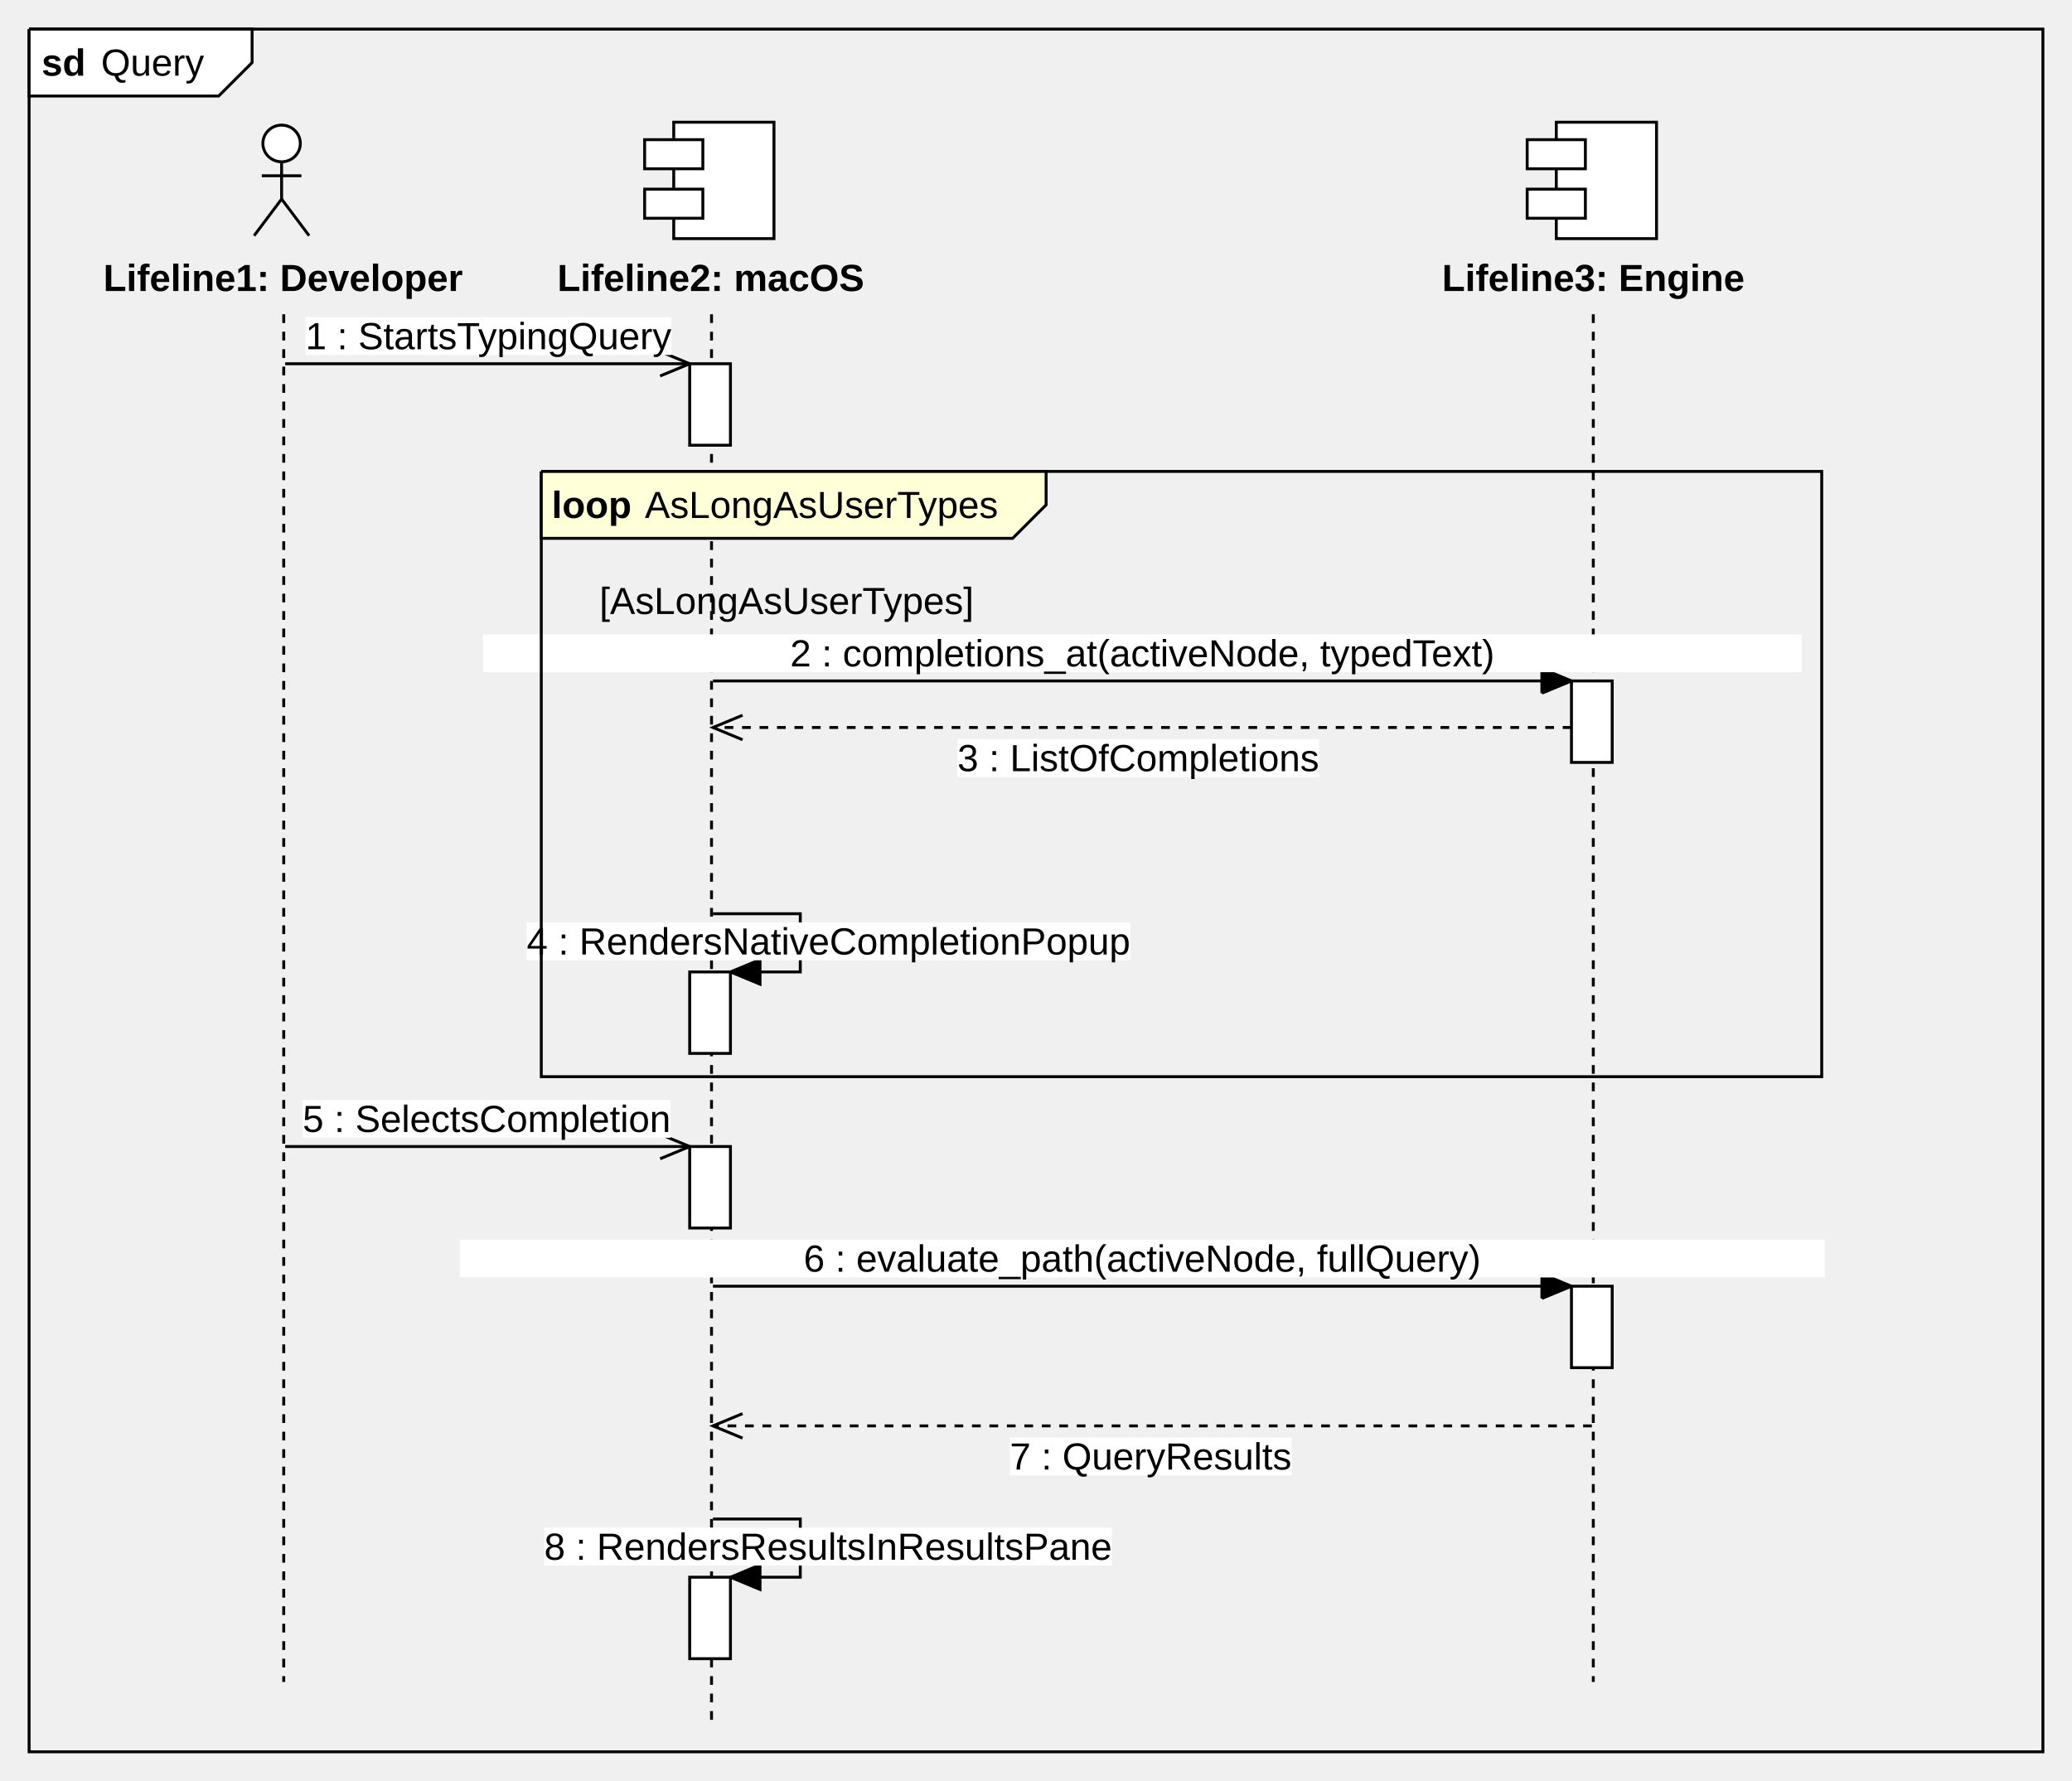
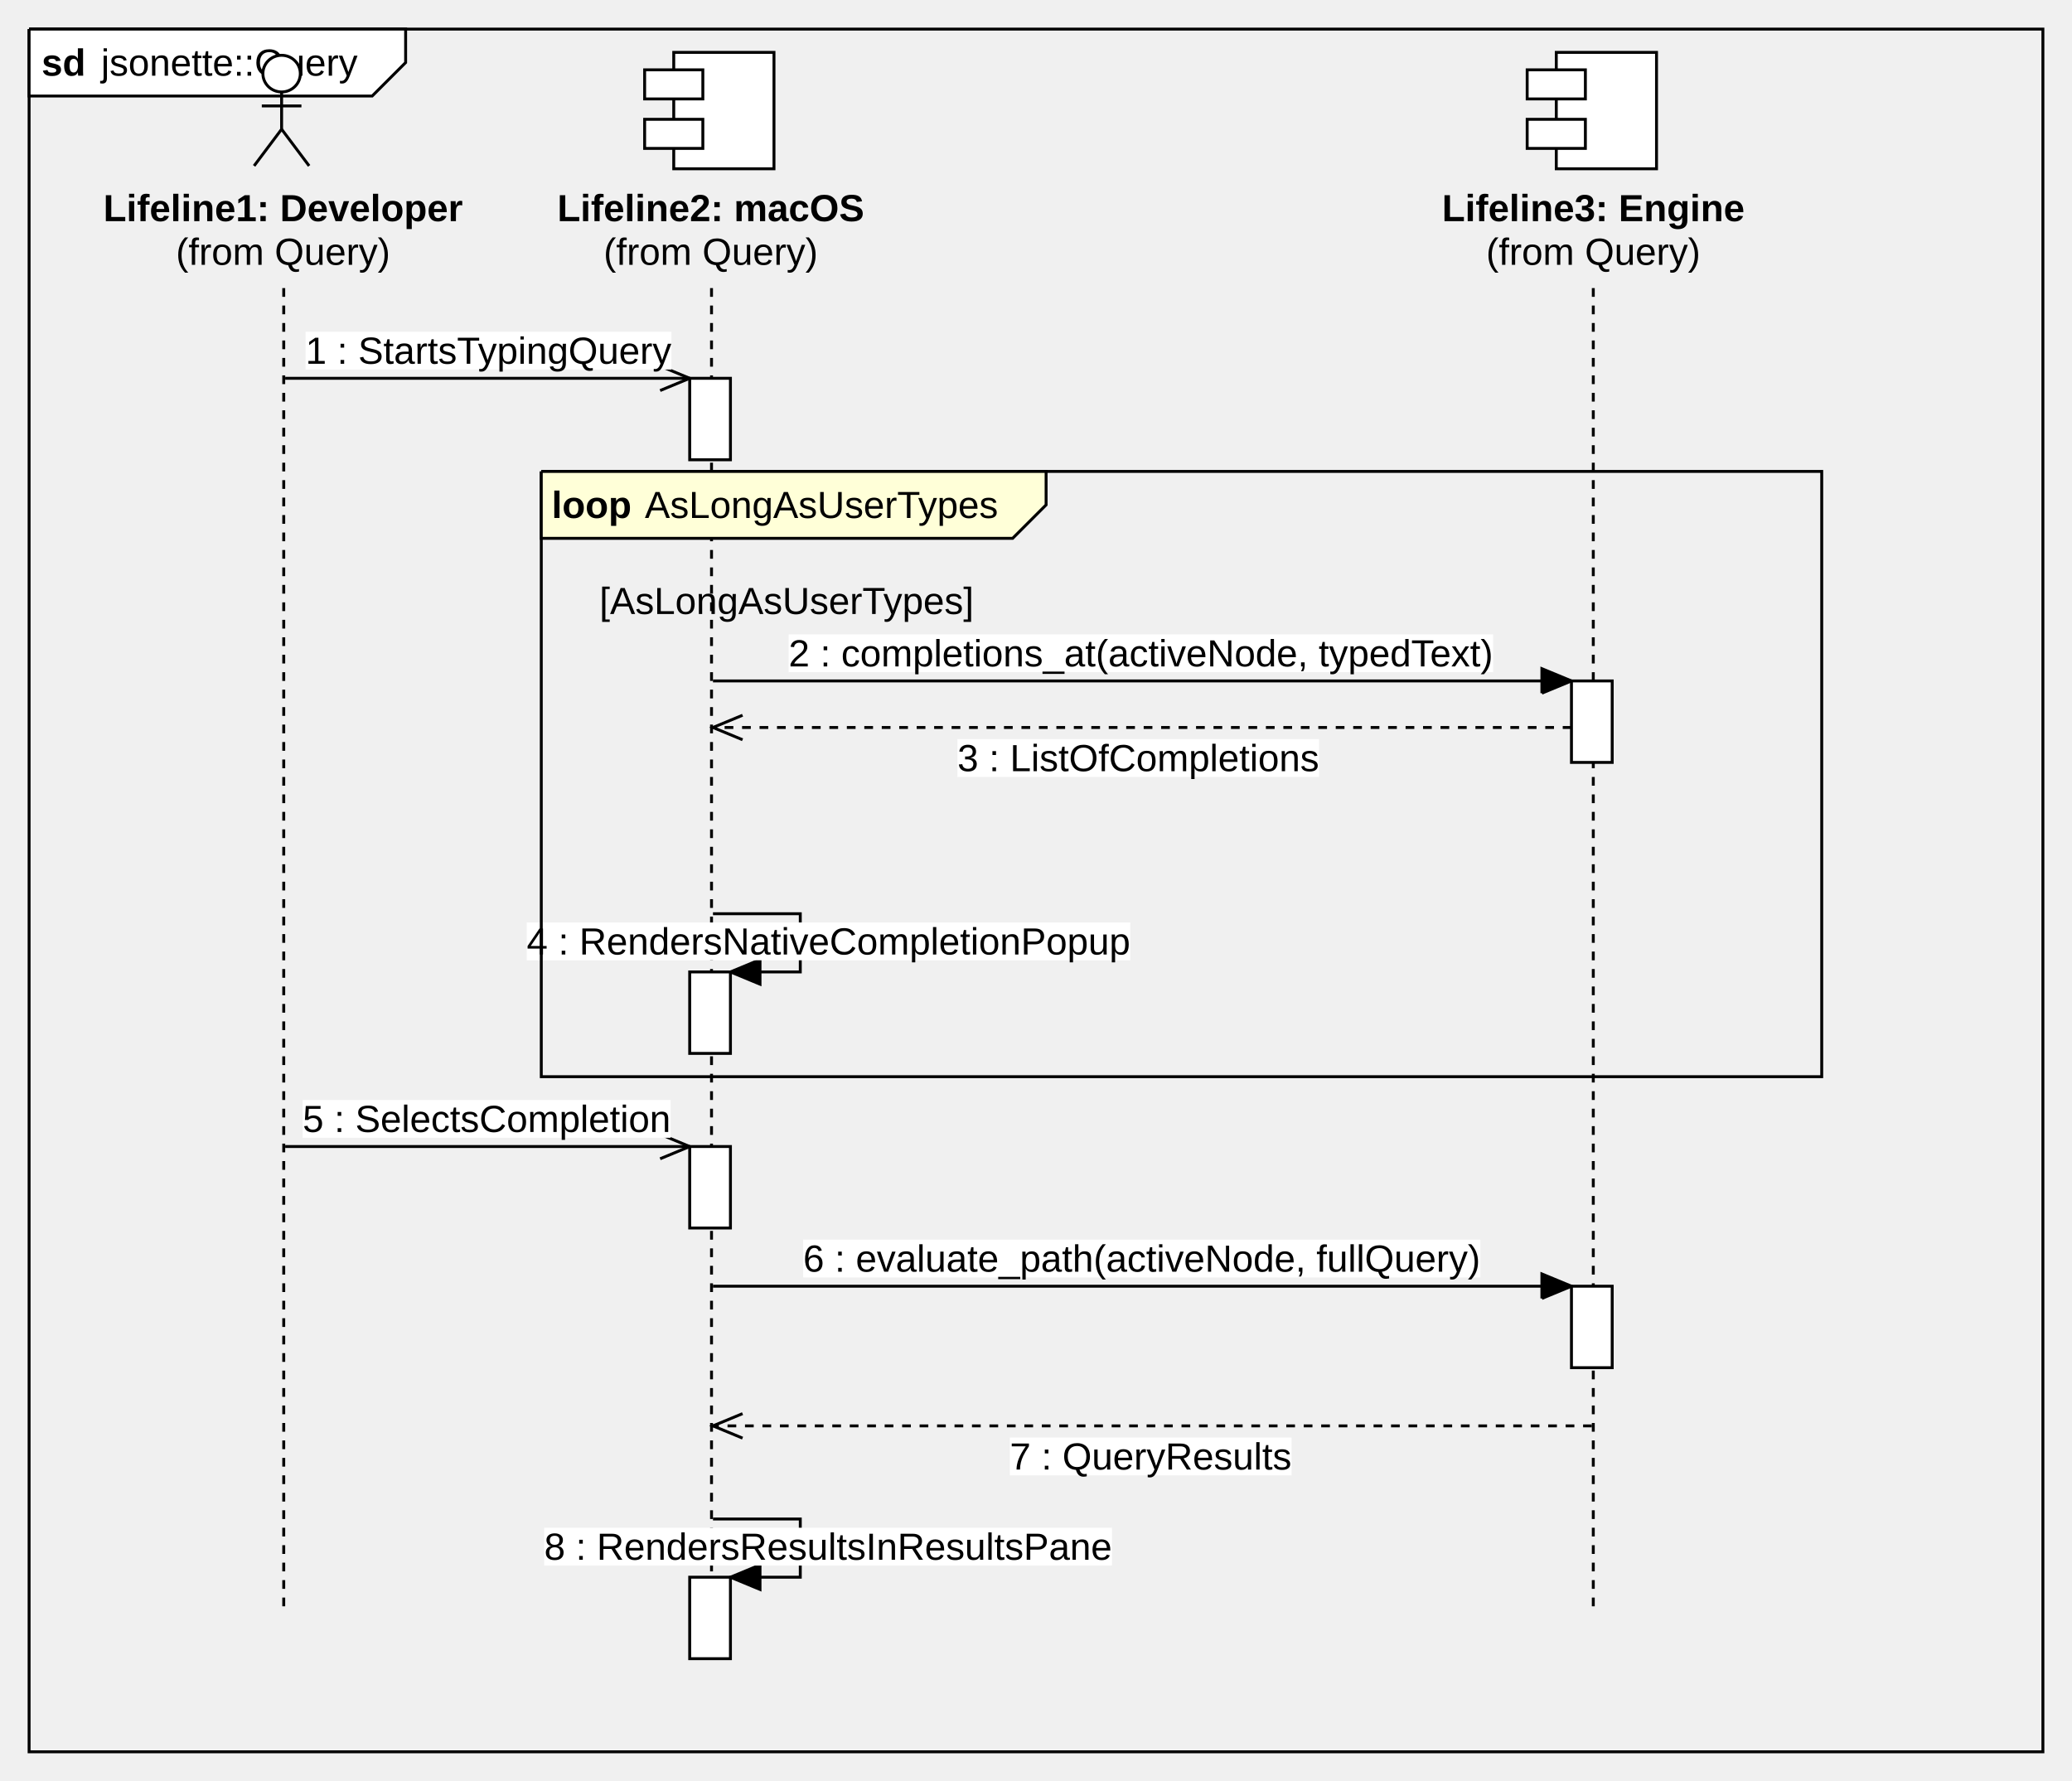
<svg xmlns="http://www.w3.org/2000/svg" version="1.1" width="712" height="612">
  <defs />
  <g>
    <g>
      <path fill="none" stroke="#000000" paint-order="fill stroke markers" d=" M 10 10 L 702 10 L 702 602 L 10 602 L 10 10" stroke-miterlimit="10" stroke-dasharray="" />
    </g>
    <g>
-       <path fill="#ffffff" stroke="none" paint-order="stroke fill markers" d=" M 10 10 L 10 33 L 75.131 33 L 86.631 21.5 L 86.631 10 L 10 10" />
-     </g>
-     <g>
-       <path fill="none" stroke="#000000" paint-order="fill stroke markers" d=" M 10 10 L 10 33 L 75.131 33 L 86.631 21.5 L 86.631 10 L 10 10 L 10 10" stroke-miterlimit="10" stroke-dasharray="" />
-     </g>
-     <g>
-       <g>
-         <path fill="none" stroke="none" />
-         <text fill="#000000" stroke="none" font-family="Arial" font-size="13px" font-style="normal" font-weight="normal" text-decoration="undefined" x="50.43" y="19.5" text-anchor="middle" dominant-baseline="central" transform="matrix(1 0 0 1 2 2)">Query</text>
-       </g>
-     </g>
-     <g>
-       <g>
-         <path fill="none" stroke="none" />
-         <text fill="#000000" stroke="none" font-family="Arial" font-size="13px" font-style="normal" font-weight="bold" text-decoration="undefined" x="19.865" y="19.5" text-anchor="middle" dominant-baseline="central" transform="matrix(1 0 0 1 2 2)">sd</text>
-       </g>
-     </g>
-     <g>
-       <path fill="#ffffff" stroke="none" paint-order="stroke fill markers" d=" M 90.34 49.3 C 90.34 45.821 93.218 43 96.769 43 C 100.32 43 103.198 45.821 103.198 49.3 C 103.198 52.779 100.32 55.6 96.769 55.6 C 93.218 55.6 90.34 52.779 90.34 49.3 Z" />
-     </g>
-     <g>
-       <path fill="none" stroke="#000000" paint-order="fill stroke markers" d=" M 90.34 49.3 C 90.34 45.821 93.218 43 96.769 43 C 100.32 43 103.198 45.821 103.198 49.3 C 103.198 52.779 100.32 55.6 96.769 55.6 C 93.218 55.6 90.34 52.779 90.34 49.3 Z" stroke-miterlimit="10" stroke-dasharray="" />
-     </g>
-     <g>
-       <path fill="none" stroke="#000000" paint-order="fill stroke markers" d=" M 96.769 55.6 L 96.769 68.4" stroke-miterlimit="10" stroke-dasharray="" />
-     </g>
-     <g>
-       <path fill="none" stroke="#000000" paint-order="fill stroke markers" d=" M 89.962 60.4 L 103.576 60.4" stroke-miterlimit="10" stroke-dasharray="" />
-     </g>
-     <g>
-       <path fill="none" stroke="#000000" paint-order="fill stroke markers" d=" M 96.769 68.4 L 87.314 81" stroke-miterlimit="10" stroke-dasharray="" />
-     </g>
-     <g>
-       <path fill="none" stroke="#000000" paint-order="fill stroke markers" d=" M 96.769 68.4 L 106.224 81" stroke-miterlimit="10" stroke-dasharray="" />
-     </g>
-     <g>
-       <g>
-         <path fill="none" stroke="none" />
-         <text fill="#000000" stroke="none" font-family="Arial" font-size="13px" font-style="normal" font-weight="bold" text-decoration="undefined" x="95.269" y="93.5" text-anchor="middle" dominant-baseline="central" transform="matrix(1 0 0 1 2 2)">Lifeline1: Developer</text>
-       </g>
-     </g>
-     <g>
-       <path fill="none" stroke="#000000" paint-order="fill stroke markers" d=" M 97.5 108 L 97.5 578" stroke-miterlimit="10" stroke-dasharray="3" />
-     </g>
-     <g>
-       <rect fill="#ffffff" stroke="none" x="229.517" y="40" width="34.444" height="40" transform="matrix(1 0 0 1 2 2)" />
-     </g>
-     <g>
-       <path fill="none" stroke="#000000" paint-order="fill stroke markers" d=" M 231.517 42 L 265.962 42 L 265.962 82 L 231.517 82 L 231.517 42 Z Z" stroke-miterlimit="10" stroke-dasharray="" />
-     </g>
-     <g>
-       <rect fill="#ffffff" stroke="none" x="219.517" y="46" width="20" height="10" transform="matrix(1 0 0 1 2 2)" />
-     </g>
-     <g>
-       <path fill="none" stroke="#000000" paint-order="fill stroke markers" d=" M 221.517 48 L 241.517 48 L 241.517 58 L 221.517 58 L 221.517 48 Z Z" stroke-miterlimit="10" stroke-dasharray="" />
-     </g>
-     <g>
-       <rect fill="#ffffff" stroke="none" x="219.517" y="63" width="20" height="10" transform="matrix(1 0 0 1 2 2)" />
-     </g>
-     <g>
-       <path fill="none" stroke="#000000" paint-order="fill stroke markers" d=" M 221.517 65 L 241.517 65 L 241.517 75 L 221.517 75 L 221.517 65 Z Z" stroke-miterlimit="10" stroke-dasharray="" />
-     </g>
-     <g>
-       <g>
-         <path fill="none" stroke="none" />
-         <text fill="#000000" stroke="none" font-family="Arial" font-size="13px" font-style="normal" font-weight="bold" text-decoration="undefined" x="242.24" y="93.5" text-anchor="middle" dominant-baseline="central" transform="matrix(1 0 0 1 2 2)">Lifeline2: macOS</text>
-       </g>
-     </g>
-     <g>
-       <path fill="none" stroke="#000000" paint-order="fill stroke markers" d=" M 244.5 108 L 244.5 592" stroke-miterlimit="10" stroke-dasharray="3" />
-     </g>
-     <g>
-       <rect fill="#ffffff" stroke="none" x="532.784" y="40" width="34.444" height="40" transform="matrix(1 0 0 1 2 2)" />
-     </g>
-     <g>
-       <path fill="none" stroke="#000000" paint-order="fill stroke markers" d=" M 534.784 42 L 569.229 42 L 569.229 82 L 534.784 82 L 534.784 42 Z Z" stroke-miterlimit="10" stroke-dasharray="" />
-     </g>
-     <g>
-       <rect fill="#ffffff" stroke="none" x="522.784" y="46" width="20" height="10" transform="matrix(1 0 0 1 2 2)" />
-     </g>
-     <g>
-       <path fill="none" stroke="#000000" paint-order="fill stroke markers" d=" M 524.784 48 L 544.784 48 L 544.784 58 L 524.784 58 L 524.784 48 Z Z" stroke-miterlimit="10" stroke-dasharray="" />
-     </g>
-     <g>
-       <rect fill="#ffffff" stroke="none" x="522.784" y="63" width="20" height="10" transform="matrix(1 0 0 1 2 2)" />
-     </g>
-     <g>
-       <path fill="none" stroke="#000000" paint-order="fill stroke markers" d=" M 524.784 65 L 544.784 65 L 544.784 75 L 524.784 75 L 524.784 65 Z Z" stroke-miterlimit="10" stroke-dasharray="" />
-     </g>
-     <g>
-       <g>
-         <path fill="none" stroke="none" />
-         <text fill="#000000" stroke="none" font-family="Arial" font-size="13px" font-style="normal" font-weight="bold" text-decoration="undefined" x="545.506" y="93.5" text-anchor="middle" dominant-baseline="central" transform="matrix(1 0 0 1 2 2)">Lifeline3: Engine</text>
-       </g>
-     </g>
-     <g>
-       <path fill="none" stroke="#000000" paint-order="fill stroke markers" d=" M 547.5 108 L 547.5 578" stroke-miterlimit="10" stroke-dasharray="3" />
-     </g>
-     <g>
-       <path fill="none" stroke="#000000" paint-order="fill stroke markers" d=" M 98 125 L 237 125" stroke-miterlimit="10" stroke-dasharray="" />
-     </g>
-     <g>
-       <path fill="none" stroke="#000000" paint-order="fill stroke markers" d=" M 226.837 129.21 L 237 125 L 226.837 120.79" stroke-miterlimit="10" stroke-dasharray="" />
-     </g>
-     <g>
-       <rect fill="#ffffff" stroke="none" x="103" y="107" width="125.722" height="13" transform="matrix(1 0 0 1 2 2)" />
-     </g>
-     <g>
-       <g>
-         <path fill="none" stroke="none" />
-         <text fill="#000000" stroke="none" font-family="Arial" font-size="13px" font-style="normal" font-weight="normal" text-decoration="undefined" x="165.861" y="113.5" text-anchor="middle" dominant-baseline="central" transform="matrix(1 0 0 1 2 2)">1 : StartsTypingQuery</text>
-       </g>
-     </g>
-     <g>
-       <rect fill="#ffffff" stroke="none" x="235" y="123" width="14" height="28" transform="matrix(1 0 0 1 2 2)" />
-     </g>
-     <g>
-       <path fill="none" stroke="#000000" paint-order="fill stroke markers" d=" M 237 125 L 251 125 L 251 153 L 237 153 L 237 125 Z Z" stroke-miterlimit="10" stroke-dasharray="" />
+       <path fill="#ffffff" stroke="none" paint-order="stroke fill markers" d=" M 10 10 L 10 33 L 127.886 33 L 139.386 21.5 L 139.386 10 L 10 10" />
+     </g>
+     <g>
+       <path fill="none" stroke="#000000" paint-order="fill stroke markers" d=" M 10 10 L 10 33 L 127.886 33 L 139.386 21.5 L 139.386 10 L 10 10 L 10 10" stroke-miterlimit="10" stroke-dasharray="" />
+     </g>
+     <g>
+       <g>
+         <path fill="none" stroke="none" />
+         <text fill="#000000" stroke="none" font-family="Arial" font-size="13px" font-style="normal" font-weight="normal" text-decoration="undefined" x="76.808" y="43.5" text-anchor="middle" dominant-baseline="central" transform="matrix(1 0 0 1 2 -22)">jsonette::Query</text>
+       </g>
+     </g>
+     <g>
+       <g>
+         <path fill="none" stroke="none" />
+         <text fill="#000000" stroke="none" font-family="Arial" font-size="13px" font-style="normal" font-weight="bold" text-decoration="undefined" x="19.865" y="43.5" text-anchor="middle" dominant-baseline="central" transform="matrix(1 0 0 1 2 -22)">sd</text>
+       </g>
+     </g>
+     <g>
+       <path fill="#ffffff" stroke="none" paint-order="stroke fill markers" d=" M 90.34 25.3 C 90.34 21.821 93.218 19 96.769 19 C 100.32 19 103.198 21.821 103.198 25.3 C 103.198 28.779 100.32 31.6 96.769 31.6 C 93.218 31.6 90.34 28.779 90.34 25.3 Z" />
+     </g>
+     <g>
+       <path fill="none" stroke="#000000" paint-order="fill stroke markers" d=" M 90.34 25.3 C 90.34 21.821 93.218 19 96.769 19 C 100.32 19 103.198 21.821 103.198 25.3 C 103.198 28.779 100.32 31.6 96.769 31.6 C 93.218 31.6 90.34 28.779 90.34 25.3 Z" stroke-miterlimit="10" stroke-dasharray="" />
+     </g>
+     <g>
+       <path fill="none" stroke="#000000" paint-order="fill stroke markers" d=" M 96.769 31.6 L 96.769 44.4" stroke-miterlimit="10" stroke-dasharray="" />
+     </g>
+     <g>
+       <path fill="none" stroke="#000000" paint-order="fill stroke markers" d=" M 89.962 36.4 L 103.576 36.4" stroke-miterlimit="10" stroke-dasharray="" />
+     </g>
+     <g>
+       <path fill="none" stroke="#000000" paint-order="fill stroke markers" d=" M 96.769 44.4 L 87.314 57" stroke-miterlimit="10" stroke-dasharray="" />
+     </g>
+     <g>
+       <path fill="none" stroke="#000000" paint-order="fill stroke markers" d=" M 96.769 44.4 L 106.224 57" stroke-miterlimit="10" stroke-dasharray="" />
+     </g>
+     <g>
+       <g>
+         <path fill="none" stroke="none" />
+         <text fill="#000000" stroke="none" font-family="Arial" font-size="13px" font-style="normal" font-weight="bold" text-decoration="undefined" x="95.269" y="93.5" text-anchor="middle" dominant-baseline="central" transform="matrix(1 0 0 1 2 -22)">Lifeline1: Developer</text>
+       </g>
+     </g>
+     <g>
+       <g>
+         <path fill="none" stroke="none" />
+         <text fill="#000000" stroke="none" font-family="Arial" font-size="13px" font-style="normal" font-weight="normal" text-decoration="undefined" x="95.269" y="108.5" text-anchor="middle" dominant-baseline="central" transform="matrix(1 0 0 1 2 -22)">(from Query)</text>
+       </g>
+     </g>
+     <g>
+       <path fill="none" stroke="#000000" paint-order="fill stroke markers" d=" M 97.5 99 L 97.5 554" stroke-miterlimit="10" stroke-dasharray="3" />
+     </g>
+     <g>
+       <rect fill="#ffffff" stroke="none" x="229.517" y="40" width="34.444" height="40" transform="matrix(1 0 0 1 2 -22)" />
+     </g>
+     <g>
+       <path fill="none" stroke="#000000" paint-order="fill stroke markers" d=" M 231.517 18 L 265.962 18 L 265.962 58 L 231.517 58 L 231.517 18 Z Z" stroke-miterlimit="10" stroke-dasharray="" />
+     </g>
+     <g>
+       <rect fill="#ffffff" stroke="none" x="219.517" y="46" width="20" height="10" transform="matrix(1 0 0 1 2 -22)" />
+     </g>
+     <g>
+       <path fill="none" stroke="#000000" paint-order="fill stroke markers" d=" M 221.517 24 L 241.517 24 L 241.517 34 L 221.517 34 L 221.517 24 Z Z" stroke-miterlimit="10" stroke-dasharray="" />
+     </g>
+     <g>
+       <rect fill="#ffffff" stroke="none" x="219.517" y="63" width="20" height="10" transform="matrix(1 0 0 1 2 -22)" />
+     </g>
+     <g>
+       <path fill="none" stroke="#000000" paint-order="fill stroke markers" d=" M 221.517 41 L 241.517 41 L 241.517 51 L 221.517 51 L 221.517 41 Z Z" stroke-miterlimit="10" stroke-dasharray="" />
+     </g>
+     <g>
+       <g>
+         <path fill="none" stroke="none" />
+         <text fill="#000000" stroke="none" font-family="Arial" font-size="13px" font-style="normal" font-weight="bold" text-decoration="undefined" x="242.24" y="93.5" text-anchor="middle" dominant-baseline="central" transform="matrix(1 0 0 1 2 -22)">Lifeline2: macOS</text>
+       </g>
+     </g>
+     <g>
+       <g>
+         <path fill="none" stroke="none" />
+         <text fill="#000000" stroke="none" font-family="Arial" font-size="13px" font-style="normal" font-weight="normal" text-decoration="undefined" x="242.24" y="108.5" text-anchor="middle" dominant-baseline="central" transform="matrix(1 0 0 1 2 -22)">(from Query)</text>
+       </g>
+     </g>
+     <g>
+       <path fill="none" stroke="#000000" paint-order="fill stroke markers" d=" M 244.5 99 L 244.5 568" stroke-miterlimit="10" stroke-dasharray="3" />
+     </g>
+     <g>
+       <rect fill="#ffffff" stroke="none" x="532.784" y="40" width="34.444" height="40" transform="matrix(1 0 0 1 2 -22)" />
+     </g>
+     <g>
+       <path fill="none" stroke="#000000" paint-order="fill stroke markers" d=" M 534.784 18 L 569.229 18 L 569.229 58 L 534.784 58 L 534.784 18 Z Z" stroke-miterlimit="10" stroke-dasharray="" />
+     </g>
+     <g>
+       <rect fill="#ffffff" stroke="none" x="522.784" y="46" width="20" height="10" transform="matrix(1 0 0 1 2 -22)" />
+     </g>
+     <g>
+       <path fill="none" stroke="#000000" paint-order="fill stroke markers" d=" M 524.784 24 L 544.784 24 L 544.784 34 L 524.784 34 L 524.784 24 Z Z" stroke-miterlimit="10" stroke-dasharray="" />
+     </g>
+     <g>
+       <rect fill="#ffffff" stroke="none" x="522.784" y="63" width="20" height="10" transform="matrix(1 0 0 1 2 -22)" />
+     </g>
+     <g>
+       <path fill="none" stroke="#000000" paint-order="fill stroke markers" d=" M 524.784 41 L 544.784 41 L 544.784 51 L 524.784 51 L 524.784 41 Z Z" stroke-miterlimit="10" stroke-dasharray="" />
+     </g>
+     <g>
+       <g>
+         <path fill="none" stroke="none" />
+         <text fill="#000000" stroke="none" font-family="Arial" font-size="13px" font-style="normal" font-weight="bold" text-decoration="undefined" x="545.506" y="93.5" text-anchor="middle" dominant-baseline="central" transform="matrix(1 0 0 1 2 -22)">Lifeline3: Engine</text>
+       </g>
+     </g>
+     <g>
+       <g>
+         <path fill="none" stroke="none" />
+         <text fill="#000000" stroke="none" font-family="Arial" font-size="13px" font-style="normal" font-weight="normal" text-decoration="undefined" x="545.506" y="108.5" text-anchor="middle" dominant-baseline="central" transform="matrix(1 0 0 1 2 -22)">(from Query)</text>
+       </g>
+     </g>
+     <g>
+       <path fill="none" stroke="#000000" paint-order="fill stroke markers" d=" M 547.5 99 L 547.5 554" stroke-miterlimit="10" stroke-dasharray="3" />
+     </g>
+     <g>
+       <path fill="none" stroke="#000000" paint-order="fill stroke markers" d=" M 98 130 L 237 130" stroke-miterlimit="10" stroke-dasharray="" />
+     </g>
+     <g>
+       <path fill="none" stroke="#000000" paint-order="fill stroke markers" d=" M 226.837 134.21 L 237 130 L 226.837 125.79" stroke-miterlimit="10" stroke-dasharray="" />
+     </g>
+     <g>
+       <rect fill="#ffffff" stroke="none" x="103" y="136" width="125.722" height="13" transform="matrix(1 0 0 1 2 -22)" />
+     </g>
+     <g>
+       <g>
+         <path fill="none" stroke="none" />
+         <text fill="#000000" stroke="none" font-family="Arial" font-size="13px" font-style="normal" font-weight="normal" text-decoration="undefined" x="165.861" y="142.5" text-anchor="middle" dominant-baseline="central" transform="matrix(1 0 0 1 2 -22)">1 : StartsTypingQuery</text>
+       </g>
+     </g>
+     <g>
+       <rect fill="#ffffff" stroke="none" x="235" y="152" width="14" height="28" transform="matrix(1 0 0 1 2 -22)" />
+     </g>
+     <g>
+       <path fill="none" stroke="#000000" paint-order="fill stroke markers" d=" M 237 130 L 251 130 L 251 158 L 237 158 L 237 130 Z Z" stroke-miterlimit="10" stroke-dasharray="" />
    </g>
    <g>
      <path fill="none" stroke="#000000" paint-order="fill stroke markers" d=" M 245 234 L 540 234" stroke-miterlimit="10" stroke-dasharray="" />
    </g>
    <g>
      <path fill="#000000" stroke="none" paint-order="stroke fill markers" d=" M 529.837 238.21 L 540 234 L 529.837 229.79" />
    </g>
    <g>
      <path fill="none" stroke="#000000" paint-order="fill stroke markers" d=" M 529.837 238.21 L 540 234 L 529.837 229.79 L 529.837 238.21" stroke-miterlimit="10" stroke-dasharray="" />
    </g>
    <g>
-       <rect fill="#ffffff" stroke="none" x="164" y="216" width="453.089" height="13" transform="matrix(1 0 0 1 2 2)" />
-     </g>
-     <g>
-       <g>
-         <path fill="none" stroke="none" />
-         <text fill="#000000" stroke="none" font-family="Arial" font-size="13px" font-style="normal" font-weight="normal" text-decoration="undefined" x="390.545" y="222.5" text-anchor="middle" dominant-baseline="central" transform="matrix(1 0 0 1 2 2)">2 : completions_at(activeNode, typedText)</text>
-       </g>
-     </g>
-     <g>
-       <rect fill="#ffffff" stroke="none" x="538" y="232" width="14" height="28" transform="matrix(1 0 0 1 2 2)" />
+       <rect fill="#ffffff" stroke="none" x="269" y="240" width="242.068" height="13" transform="matrix(1 0 0 1 2 -22)" />
+     </g>
+     <g>
+       <g>
+         <path fill="none" stroke="none" />
+         <text fill="#000000" stroke="none" font-family="Arial" font-size="13px" font-style="normal" font-weight="normal" text-decoration="undefined" x="390.034" y="246.5" text-anchor="middle" dominant-baseline="central" transform="matrix(1 0 0 1 2 -22)">2 : completions_at(activeNode, typedText)</text>
+       </g>
+     </g>
+     <g>
+       <rect fill="#ffffff" stroke="none" x="538" y="256" width="14" height="28" transform="matrix(1 0 0 1 2 -22)" />
    </g>
    <g>
      <path fill="none" stroke="#000000" paint-order="fill stroke markers" d=" M 540 234 L 554 234 L 554 262 L 540 262 L 540 234 Z Z" stroke-miterlimit="10" stroke-dasharray="" />
    </g>
    <g>
      <path fill="none" stroke="#000000" paint-order="fill stroke markers" d=" M 540 250 L 245 250" stroke-miterlimit="10" stroke-dasharray="3" />
    </g>
    <g>
      <path fill="none" stroke="#000000" paint-order="fill stroke markers" d=" M 255.163 245.79 L 245 250 L 255.163 254.21" stroke-miterlimit="10" stroke-dasharray="" />
    </g>
    <g>
-       <rect fill="#ffffff" stroke="none" x="327" y="252" width="124.274" height="13" transform="matrix(1 0 0 1 2 2)" />
-     </g>
-     <g>
-       <g>
-         <path fill="none" stroke="none" />
-         <text fill="#000000" stroke="none" font-family="Arial" font-size="13px" font-style="normal" font-weight="normal" text-decoration="undefined" x="389.137" y="258.5" text-anchor="middle" dominant-baseline="central" transform="matrix(1 0 0 1 2 2)">3 : ListOfCompletions</text>
+       <rect fill="#ffffff" stroke="none" x="327" y="276" width="124.274" height="13" transform="matrix(1 0 0 1 2 -22)" />
+     </g>
+     <g>
+       <g>
+         <path fill="none" stroke="none" />
+         <text fill="#000000" stroke="none" font-family="Arial" font-size="13px" font-style="normal" font-weight="normal" text-decoration="undefined" x="389.137" y="282.5" text-anchor="middle" dominant-baseline="central" transform="matrix(1 0 0 1 2 -22)">3 : ListOfCompletions</text>
      </g>
    </g>
    <g>
      <path fill="none" stroke="#000000" paint-order="fill stroke markers" d=" M 245 314 L 275 314 L 275 334 L 251 334" stroke-miterlimit="10" stroke-dasharray="" />
    </g>
    <g>
      <path fill="#000000" stroke="none" paint-order="stroke fill markers" d=" M 261.163 329.79 L 251 334 L 261.163 338.21" />
    </g>
    <g>
      <path fill="none" stroke="#000000" paint-order="fill stroke markers" d=" M 261.163 329.79 L 251 334 L 261.163 338.21 L 261.163 329.79" stroke-miterlimit="10" stroke-dasharray="" />
    </g>
    <g>
-       <rect fill="#ffffff" stroke="none" x="179" y="315" width="207.397" height="13" transform="matrix(1 0 0 1 2 2)" />
-     </g>
-     <g>
-       <g>
-         <path fill="none" stroke="none" />
-         <text fill="#000000" stroke="none" font-family="Arial" font-size="13px" font-style="normal" font-weight="normal" text-decoration="undefined" x="282.698" y="321.5" text-anchor="middle" dominant-baseline="central" transform="matrix(1 0 0 1 2 2)">4 : RendersNativeCompletionPopup</text>
-       </g>
-     </g>
-     <g>
-       <rect fill="#ffffff" stroke="none" x="235" y="332" width="14" height="28" transform="matrix(1 0 0 1 2 2)" />
+       <rect fill="#ffffff" stroke="none" x="179" y="339" width="207.397" height="13" transform="matrix(1 0 0 1 2 -22)" />
+     </g>
+     <g>
+       <g>
+         <path fill="none" stroke="none" />
+         <text fill="#000000" stroke="none" font-family="Arial" font-size="13px" font-style="normal" font-weight="normal" text-decoration="undefined" x="282.698" y="345.5" text-anchor="middle" dominant-baseline="central" transform="matrix(1 0 0 1 2 -22)">4 : RendersNativeCompletionPopup</text>
+       </g>
+     </g>
+     <g>
+       <rect fill="#ffffff" stroke="none" x="235" y="356" width="14" height="28" transform="matrix(1 0 0 1 2 -22)" />
    </g>
    <g>
      <path fill="none" stroke="#000000" paint-order="fill stroke markers" d=" M 237 334 L 251 334 L 251 362 L 237 362 L 237 334 Z Z" stroke-miterlimit="10" stroke-dasharray="" />
    </g>
    <g>
      <path fill="none" stroke="#000000" paint-order="fill stroke markers" d=" M 98 394 L 237 394" stroke-miterlimit="10" stroke-dasharray="" />
    </g>
    <g>
      <path fill="none" stroke="#000000" paint-order="fill stroke markers" d=" M 226.837 398.21 L 237 394 L 226.837 389.79" stroke-miterlimit="10" stroke-dasharray="" />
    </g>
    <g>
-       <rect fill="#ffffff" stroke="none" x="102" y="376" width="126.452" height="13" transform="matrix(1 0 0 1 2 2)" />
-     </g>
-     <g>
-       <g>
-         <path fill="none" stroke="none" />
-         <text fill="#000000" stroke="none" font-family="Arial" font-size="13px" font-style="normal" font-weight="normal" text-decoration="undefined" x="165.226" y="382.5" text-anchor="middle" dominant-baseline="central" transform="matrix(1 0 0 1 2 2)">5 : SelectsCompletion</text>
-       </g>
-     </g>
-     <g>
-       <rect fill="#ffffff" stroke="none" x="235" y="392" width="14" height="28" transform="matrix(1 0 0 1 2 2)" />
+       <rect fill="#ffffff" stroke="none" x="102" y="400" width="126.452" height="13" transform="matrix(1 0 0 1 2 -22)" />
+     </g>
+     <g>
+       <g>
+         <path fill="none" stroke="none" />
+         <text fill="#000000" stroke="none" font-family="Arial" font-size="13px" font-style="normal" font-weight="normal" text-decoration="undefined" x="165.226" y="406.5" text-anchor="middle" dominant-baseline="central" transform="matrix(1 0 0 1 2 -22)">5 : SelectsCompletion</text>
+       </g>
+     </g>
+     <g>
+       <rect fill="#ffffff" stroke="none" x="235" y="416" width="14" height="28" transform="matrix(1 0 0 1 2 -22)" />
    </g>
    <g>
      <path fill="none" stroke="#000000" paint-order="fill stroke markers" d=" M 237 394 L 251 394 L 251 422 L 237 422 L 237 394 Z Z" stroke-miterlimit="10" stroke-dasharray="" />
    </g>
    <g>
      <path fill="none" stroke="#000000" paint-order="fill stroke markers" d=" M 245 442 L 540 442" stroke-miterlimit="10" stroke-dasharray="" />
    </g>
    <g>
      <path fill="#000000" stroke="none" paint-order="stroke fill markers" d=" M 529.837 446.21 L 540 442 L 529.837 437.79" />
    </g>
    <g>
      <path fill="none" stroke="#000000" paint-order="fill stroke markers" d=" M 529.837 446.21 L 540 442 L 529.837 437.79 L 529.837 446.21" stroke-miterlimit="10" stroke-dasharray="" />
    </g>
    <g>
-       <rect fill="#ffffff" stroke="none" x="156" y="424" width="469.028" height="13" transform="matrix(1 0 0 1 2 2)" />
-     </g>
-     <g>
-       <g>
-         <path fill="none" stroke="none" />
-         <text fill="#000000" stroke="none" font-family="Arial" font-size="13px" font-style="normal" font-weight="normal" text-decoration="undefined" x="390.514" y="430.5" text-anchor="middle" dominant-baseline="central" transform="matrix(1 0 0 1 2 2)">6 : evaluate_path(activeNode, fullQuery)</text>
-       </g>
-     </g>
-     <g>
-       <rect fill="#ffffff" stroke="none" x="538" y="440" width="14" height="28" transform="matrix(1 0 0 1 2 2)" />
+       <rect fill="#ffffff" stroke="none" x="274" y="448" width="232.686" height="13" transform="matrix(1 0 0 1 2 -22)" />
+     </g>
+     <g>
+       <g>
+         <path fill="none" stroke="none" />
+         <text fill="#000000" stroke="none" font-family="Arial" font-size="13px" font-style="normal" font-weight="normal" text-decoration="undefined" x="390.343" y="454.5" text-anchor="middle" dominant-baseline="central" transform="matrix(1 0 0 1 2 -22)">6 : evaluate_path(activeNode, fullQuery)</text>
+       </g>
+     </g>
+     <g>
+       <rect fill="#ffffff" stroke="none" x="538" y="464" width="14" height="28" transform="matrix(1 0 0 1 2 -22)" />
    </g>
    <g>
      <path fill="none" stroke="#000000" paint-order="fill stroke markers" d=" M 540 442 L 554 442 L 554 470 L 540 470 L 540 442 Z Z" stroke-miterlimit="10" stroke-dasharray="" />
    </g>
    <g>
      <path fill="none" stroke="#000000" paint-order="fill stroke markers" d=" M 547 490 L 245 490" stroke-miterlimit="10" stroke-dasharray="3" />
    </g>
    <g>
      <path fill="none" stroke="#000000" paint-order="fill stroke markers" d=" M 255.163 485.79 L 245 490 L 255.163 494.21" stroke-miterlimit="10" stroke-dasharray="" />
    </g>
    <g>
-       <rect fill="#ffffff" stroke="none" x="345" y="492" width="96.814" height="13" transform="matrix(1 0 0 1 2 2)" />
-     </g>
-     <g>
-       <g>
-         <path fill="none" stroke="none" />
-         <text fill="#000000" stroke="none" font-family="Arial" font-size="13px" font-style="normal" font-weight="normal" text-decoration="undefined" x="393.407" y="498.5" text-anchor="middle" dominant-baseline="central" transform="matrix(1 0 0 1 2 2)">7 : QueryResults</text>
+       <rect fill="#ffffff" stroke="none" x="345" y="516" width="96.814" height="13" transform="matrix(1 0 0 1 2 -22)" />
+     </g>
+     <g>
+       <g>
+         <path fill="none" stroke="none" />
+         <text fill="#000000" stroke="none" font-family="Arial" font-size="13px" font-style="normal" font-weight="normal" text-decoration="undefined" x="393.407" y="522.5" text-anchor="middle" dominant-baseline="central" transform="matrix(1 0 0 1 2 -22)">7 : QueryResults</text>
      </g>
    </g>
    <g>
      <path fill="none" stroke="#000000" paint-order="fill stroke markers" d=" M 245 522 L 275 522 L 275 542 L 251 542" stroke-miterlimit="10" stroke-dasharray="" />
    </g>
    <g>
      <path fill="#000000" stroke="none" paint-order="stroke fill markers" d=" M 261.163 537.79 L 251 542 L 261.163 546.21" />
    </g>
    <g>
      <path fill="none" stroke="#000000" paint-order="fill stroke markers" d=" M 261.163 537.79 L 251 542 L 261.163 546.21 L 261.163 537.79" stroke-miterlimit="10" stroke-dasharray="" />
    </g>
    <g>
-       <rect fill="#ffffff" stroke="none" x="185" y="523" width="195.102" height="13" transform="matrix(1 0 0 1 2 2)" />
-     </g>
-     <g>
-       <g>
-         <path fill="none" stroke="none" />
-         <text fill="#000000" stroke="none" font-family="Arial" font-size="13px" font-style="normal" font-weight="normal" text-decoration="undefined" x="282.551" y="529.5" text-anchor="middle" dominant-baseline="central" transform="matrix(1 0 0 1 2 2)">8 : RendersResultsInResultsPane</text>
-       </g>
-     </g>
-     <g>
-       <rect fill="#ffffff" stroke="none" x="235" y="540" width="14" height="28" transform="matrix(1 0 0 1 2 2)" />
+       <rect fill="#ffffff" stroke="none" x="185" y="547" width="195.102" height="13" transform="matrix(1 0 0 1 2 -22)" />
+     </g>
+     <g>
+       <g>
+         <path fill="none" stroke="none" />
+         <text fill="#000000" stroke="none" font-family="Arial" font-size="13px" font-style="normal" font-weight="normal" text-decoration="undefined" x="282.551" y="553.5" text-anchor="middle" dominant-baseline="central" transform="matrix(1 0 0 1 2 -22)">8 : RendersResultsInResultsPane</text>
+       </g>
+     </g>
+     <g>
+       <rect fill="#ffffff" stroke="none" x="235" y="564" width="14" height="28" transform="matrix(1 0 0 1 2 -22)" />
    </g>
    <g>
      <path fill="none" stroke="#000000" paint-order="fill stroke markers" d=" M 237 542 L 251 542 L 251 570 L 237 570 L 237 542 Z Z" stroke-miterlimit="10" stroke-dasharray="" />
    </g>
    <g>
      <path fill="none" stroke="#000000" paint-order="fill stroke markers" d=" M 186 162 L 626 162 L 626 370 L 186 370 L 186 162" stroke-miterlimit="10" stroke-dasharray="" />
    </g>
    <g>
      <path fill="#FFFFD8" stroke="none" paint-order="stroke fill markers" d=" M 186 162 L 186 185 L 347.971 185 L 359.471 173.5 L 359.471 162 L 186 162" />
    </g>
    <g>
      <path fill="none" stroke="#000000" paint-order="fill stroke markers" d=" M 186 162 L 186 185 L 347.971 185 L 359.471 173.5 L 359.471 162 L 186 162 L 186 162" stroke-miterlimit="10" stroke-dasharray="" />
    </g>
    <g>
      <g>
        <path fill="none" stroke="none" />
-         <text fill="#000000" stroke="none" font-family="Arial" font-size="13px" font-style="normal" font-weight="normal" text-decoration="undefined" x="280.274" y="171.5" text-anchor="middle" dominant-baseline="central" transform="matrix(1 0 0 1 2 2)">AsLongAsUserTypes</text>
-       </g>
-     </g>
-     <g>
-       <g>
-         <path fill="none" stroke="none" />
-         <text fill="#000000" stroke="none" font-family="Arial" font-size="13px" font-style="normal" font-weight="bold" text-decoration="undefined" x="201.289" y="171.5" text-anchor="middle" dominant-baseline="central" transform="matrix(1 0 0 1 2 2)">loop</text>
-       </g>
-     </g>
-     <g>
-       <g>
-         <path fill="none" stroke="none" />
-         <text fill="#000000" stroke="none" font-family="Arial" font-size="13px" font-style="normal" font-weight="normal" text-decoration="undefined" x="268.308" y="204.5" text-anchor="middle" dominant-baseline="central" transform="matrix(1 0 0 1 2 2)">[AsLongAsUserTypes]</text>
+         <text fill="#000000" stroke="none" font-family="Arial" font-size="13px" font-style="normal" font-weight="normal" text-decoration="undefined" x="280.274" y="195.5" text-anchor="middle" dominant-baseline="central" transform="matrix(1 0 0 1 2 -22)">AsLongAsUserTypes</text>
+       </g>
+     </g>
+     <g>
+       <g>
+         <path fill="none" stroke="none" />
+         <text fill="#000000" stroke="none" font-family="Arial" font-size="13px" font-style="normal" font-weight="bold" text-decoration="undefined" x="201.289" y="195.5" text-anchor="middle" dominant-baseline="central" transform="matrix(1 0 0 1 2 -22)">loop</text>
+       </g>
+     </g>
+     <g>
+       <g>
+         <path fill="none" stroke="none" />
+         <text fill="#000000" stroke="none" font-family="Arial" font-size="13px" font-style="normal" font-weight="normal" text-decoration="undefined" x="268.308" y="228.5" text-anchor="middle" dominant-baseline="central" transform="matrix(1 0 0 1 2 -22)">[AsLongAsUserTypes]</text>
      </g>
    </g>
  </g>
</svg>
